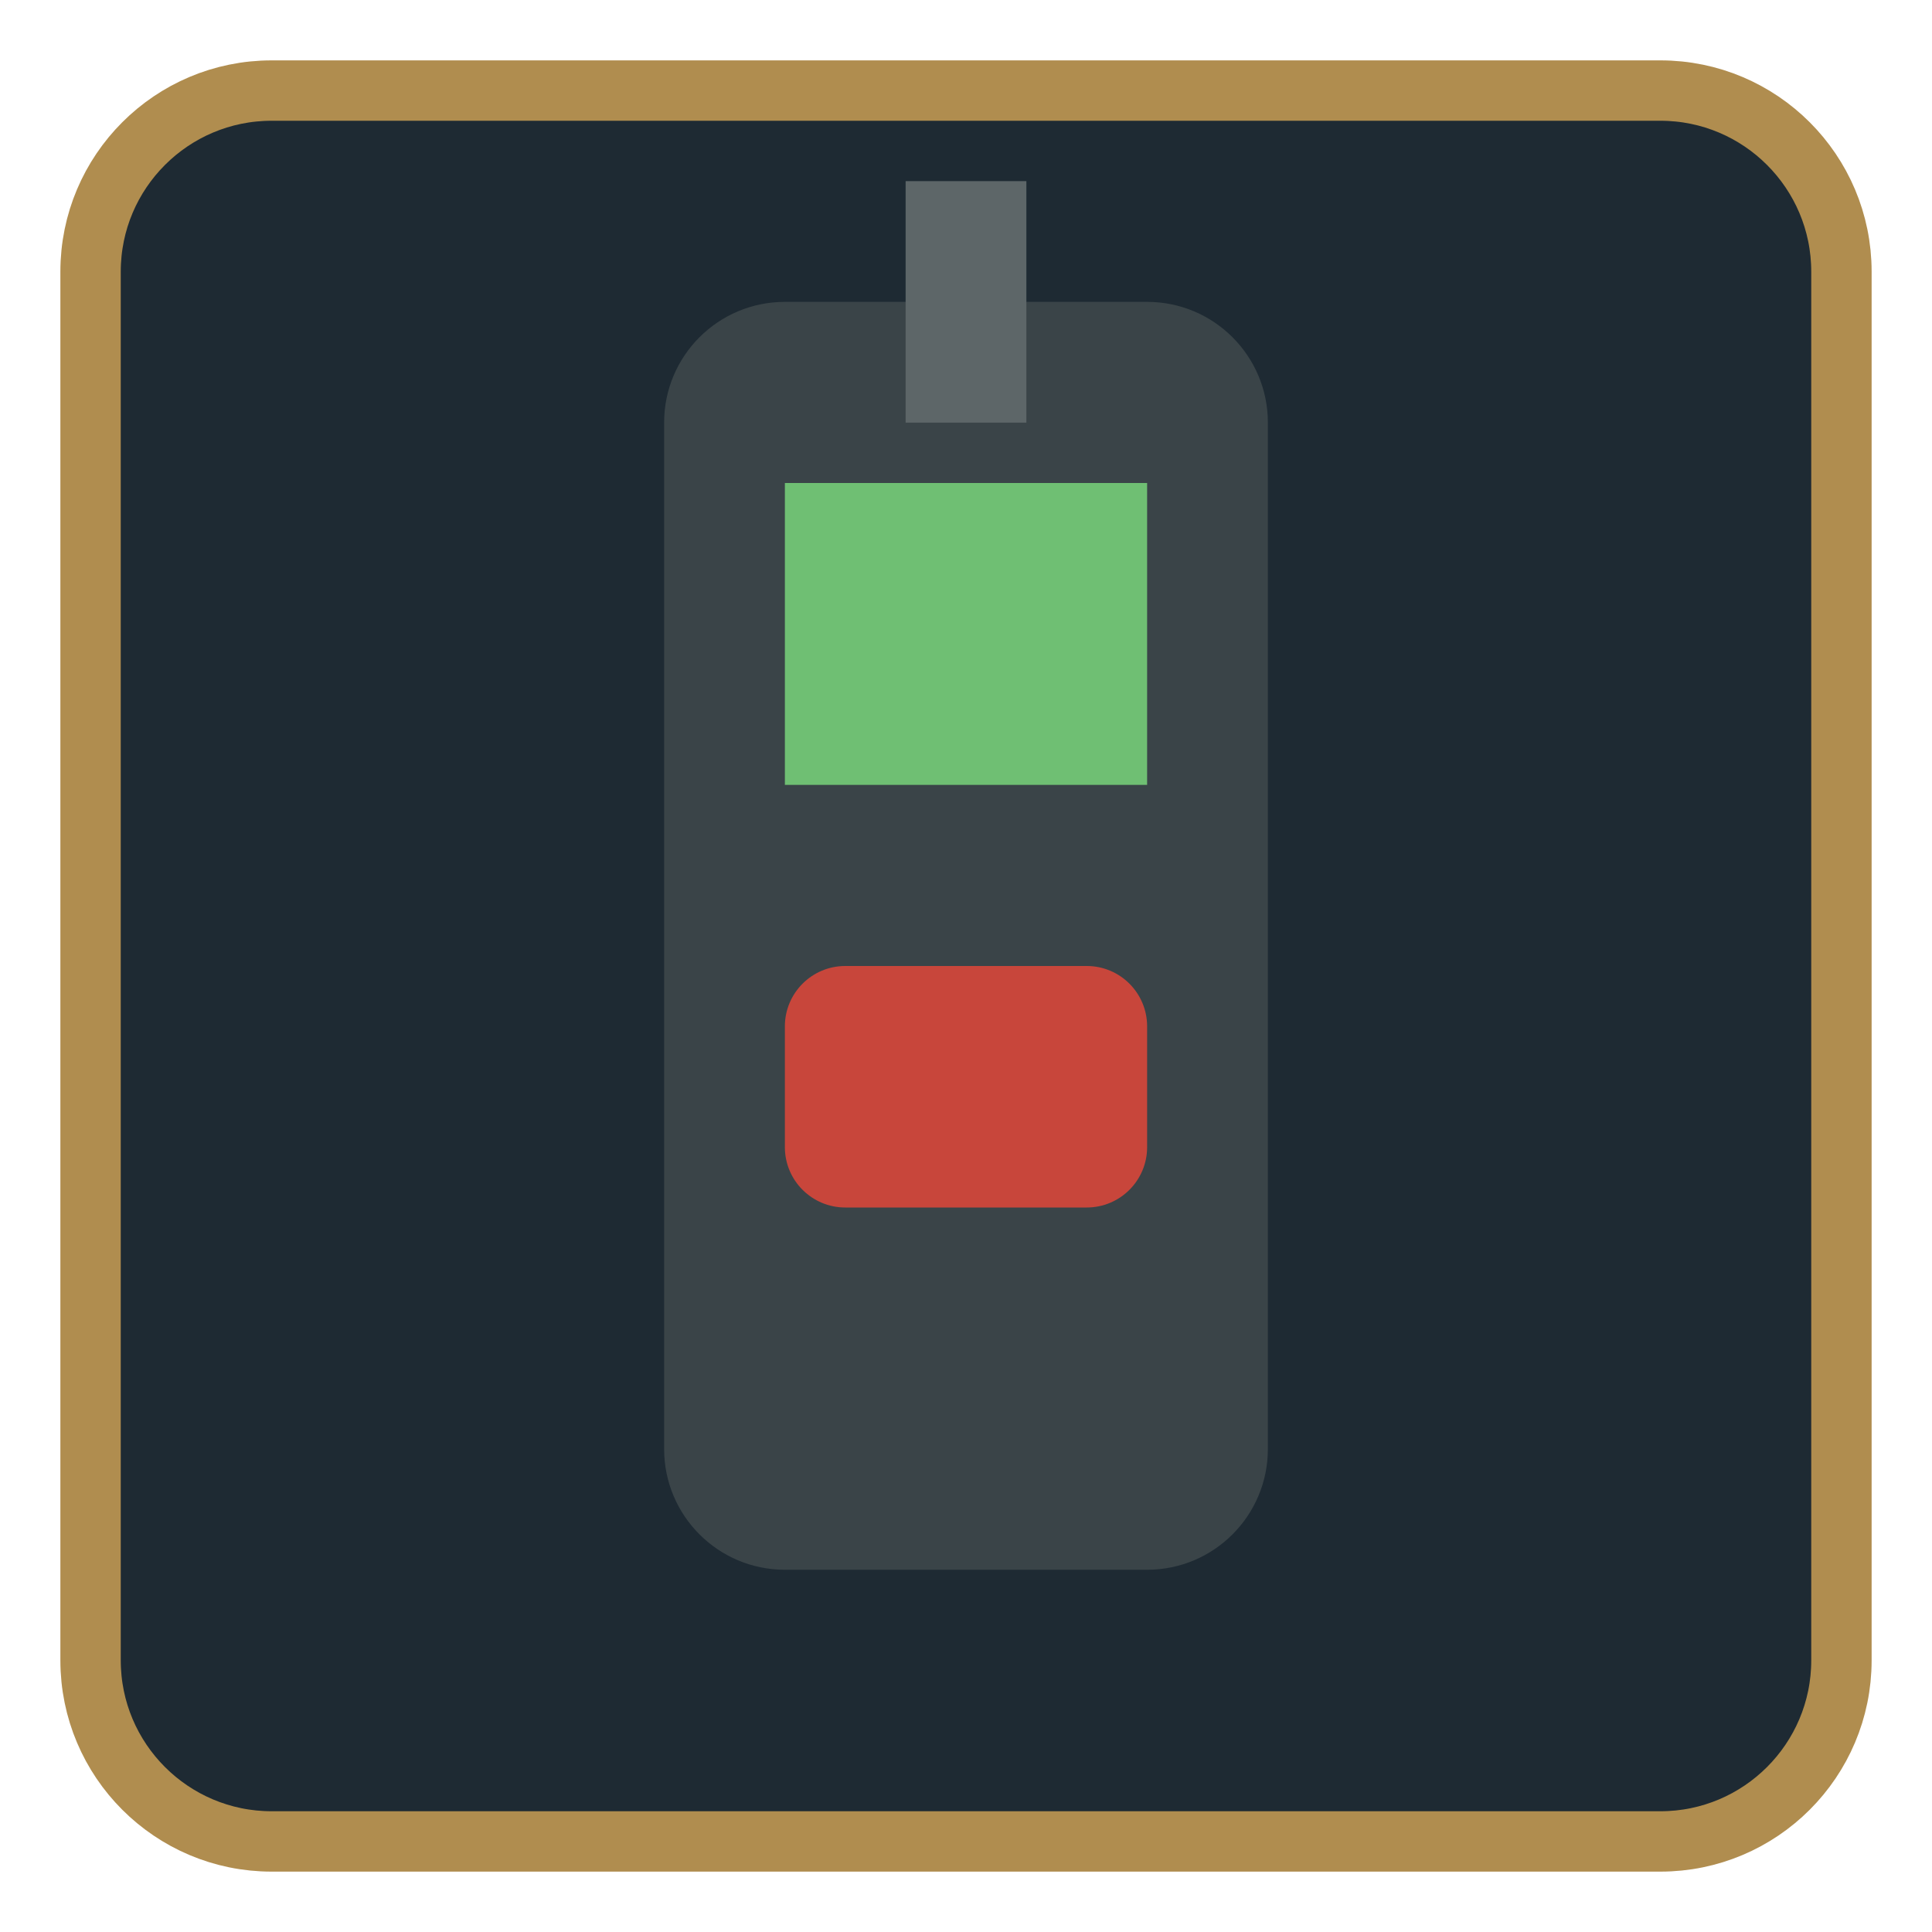
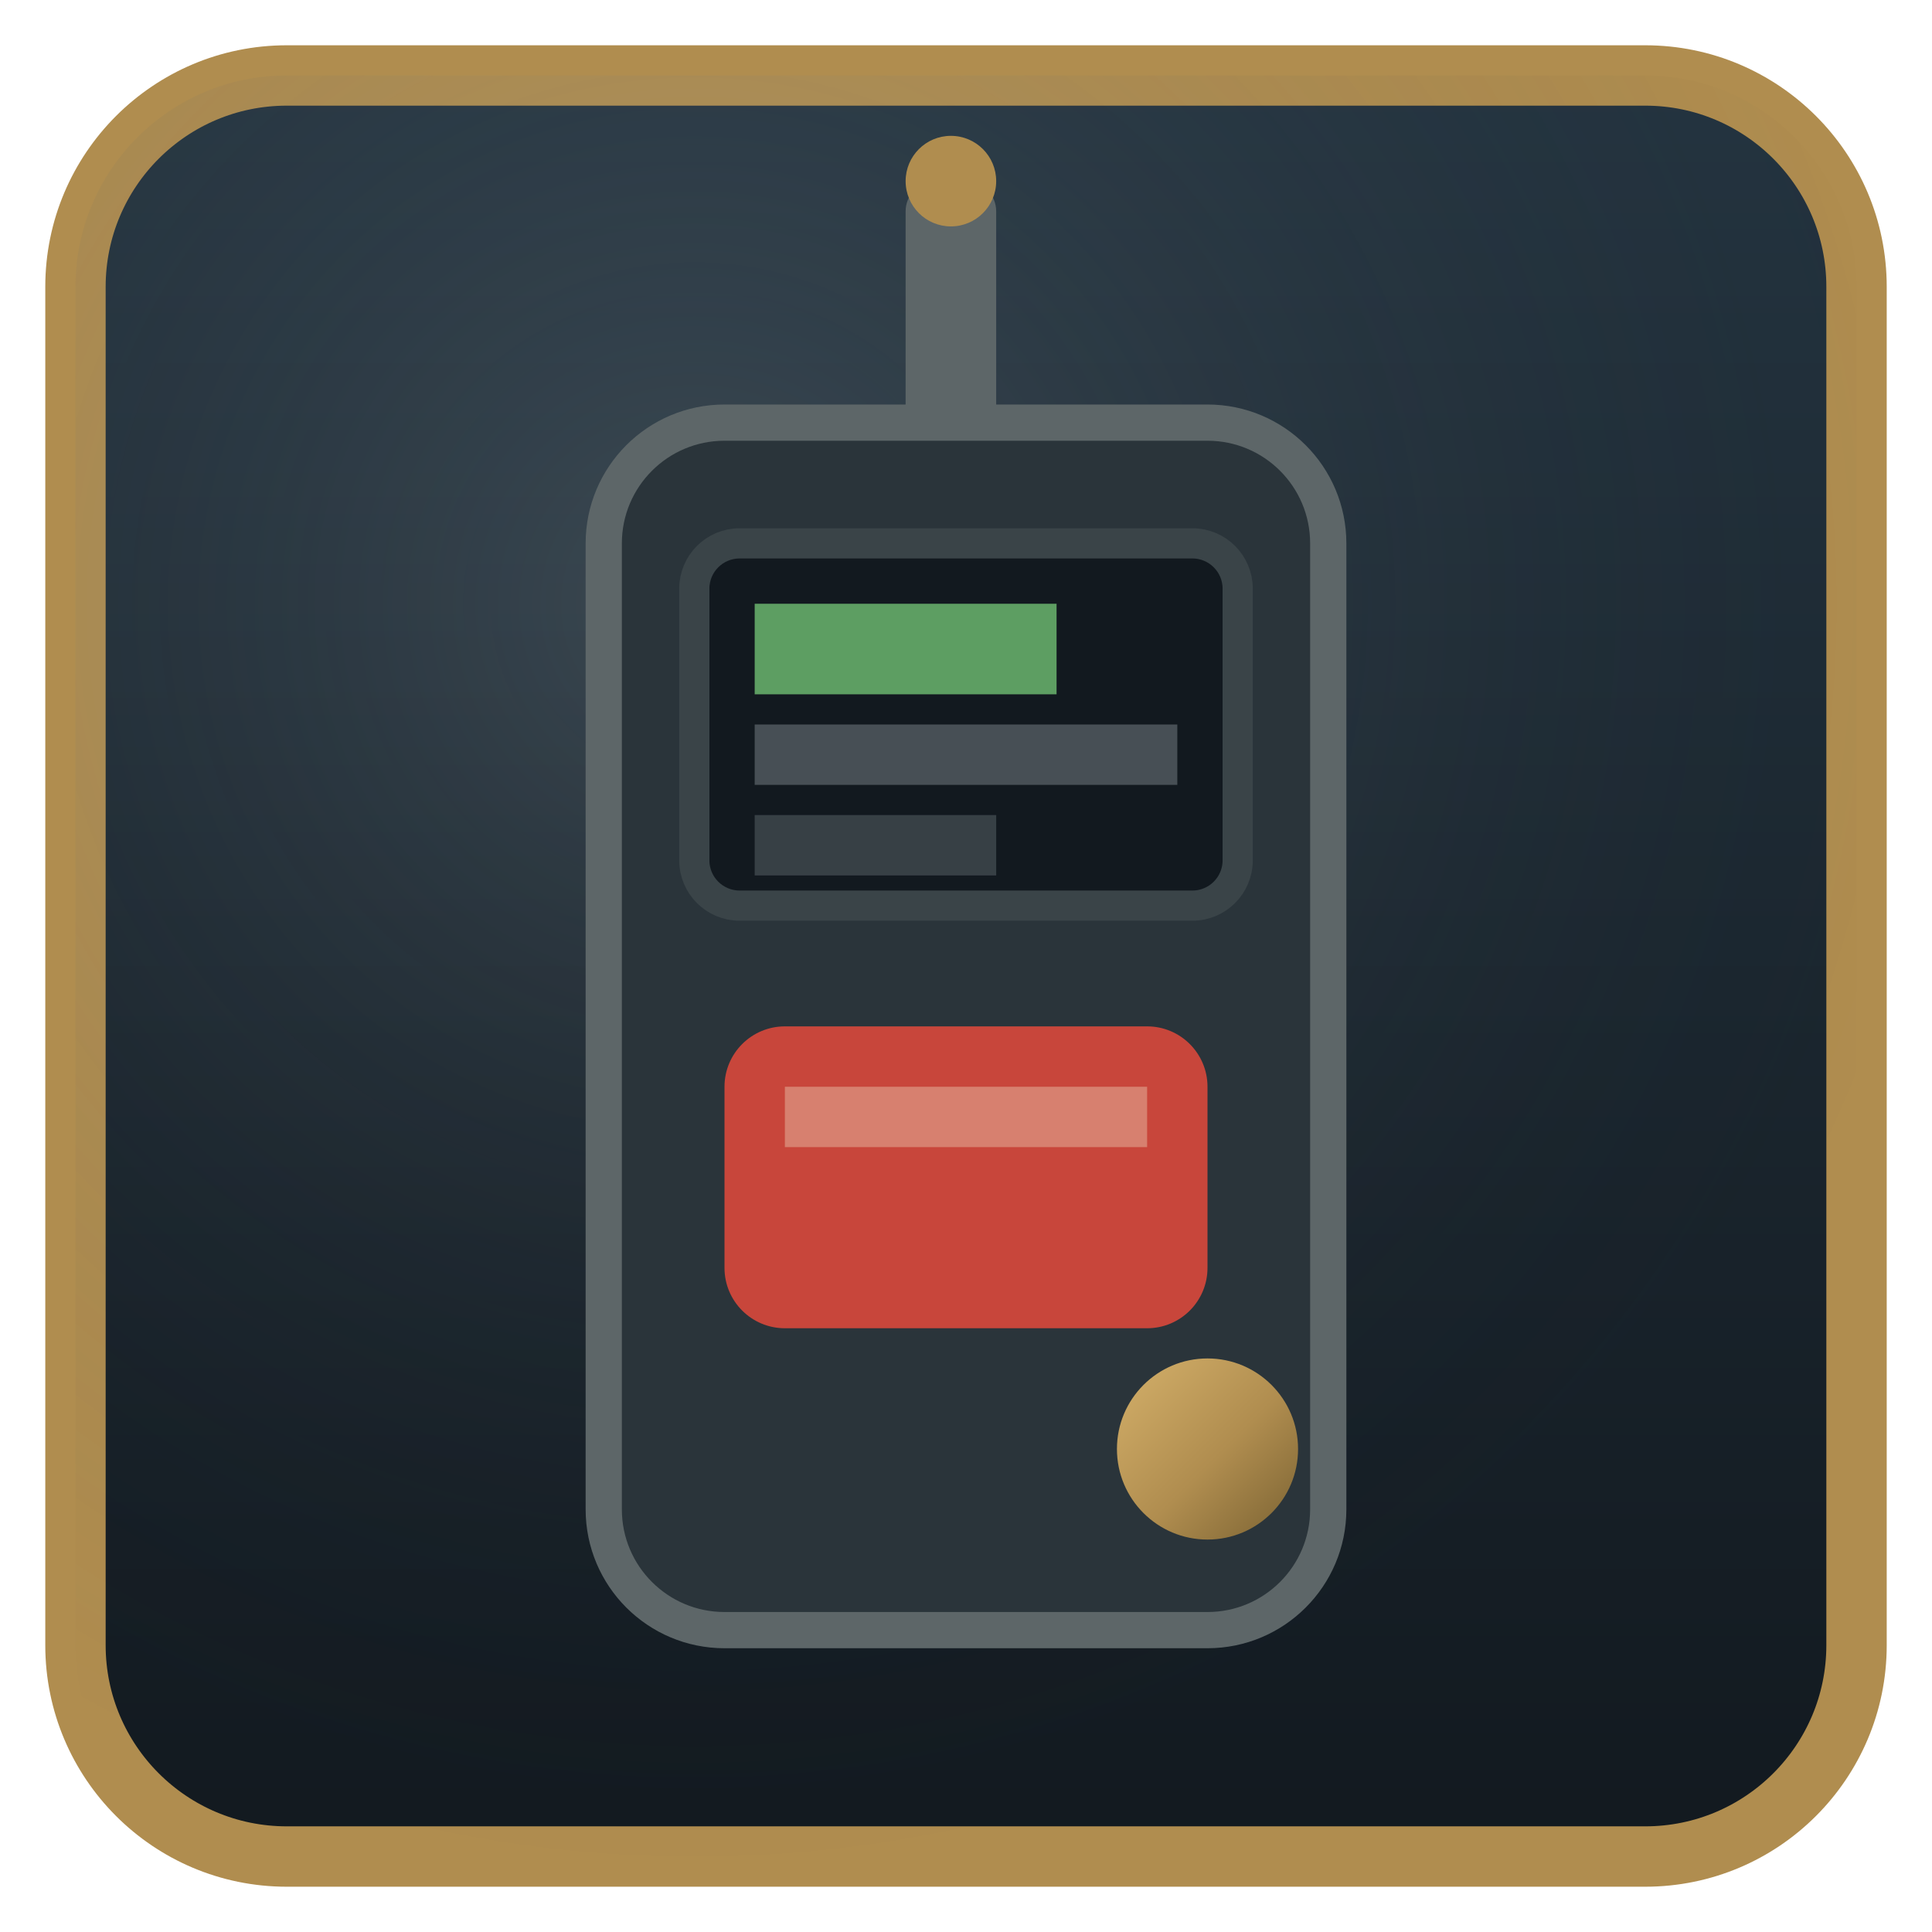
<svg xmlns="http://www.w3.org/2000/svg" viewBox="0 0 64 64">
-   <rect x="3" y="3" width="58" height="58" rx="6" fill="#1E2A33" stroke="#B08D4F" stroke-width="2" />
-   <rect x="22" y="10" width="20" height="42" rx="4" fill="#3a4448" />
-   <rect x="26" y="16" width="12" height="10" fill="#6FBF73" />
-   <rect x="26" y="32" width="12" height="8" rx="2" fill="#C8463B" />
-   <rect x="30" y="6" width="4" height="8" fill="#5D6668" />
+   <defs>
+     <linearGradient id="bg" x1="0" y1="0" x2="0" y2="1">
+       <stop offset="0%" stop-color="#243440" />
+       <stop offset="100%" stop-color="#12191F" />
+     </linearGradient>
+     <linearGradient id="brass" x1="0" y1="0" x2="1" y2="1">
+       <stop offset="0%" stop-color="#D4B06A" />
+       <stop offset="55%" stop-color="#B08D4F" />
+       <stop offset="100%" stop-color="#7A6232" />
+     </linearGradient>
+     <radialGradient id="glow" cx="35%" cy="30%" r="70%">
+       <stop offset="0%" stop-color="#BFCAD0" stop-opacity="0.18" />
+       <stop offset="100%" stop-color="#12191F" stop-opacity="0" />
+     </radialGradient>
+   </defs>
+   <rect x="2.5" y="2.5" width="59" height="59" rx="7" fill="url(#bg)" stroke="#B08D4F" stroke-width="2" />
+   <rect x="2.5" y="2.5" width="59" height="59" rx="7" fill="url(#glow)" />
+   <rect x="30" y="6" width="3" height="10" rx="1" fill="#5D6668" />
+   <circle cx="31.5" cy="6" r="1.5" fill="#B08D4F" />
+   <rect x="20" y="14" width="24" height="40" rx="4" fill="#2a343a" stroke="#5D6668" stroke-width="1.2" />
+   <rect x="23" y="18" width="18" height="12" rx="1.5" fill="#12191F" stroke="#3a4448" />
+   <rect x="25" y="20" width="10" height="3" fill="#6FBF73" opacity="0.8" />
+   <rect x="25" y="24" width="14" height="2" fill="#A9B4B9" opacity="0.35" />
+   <rect x="25" y="27" width="8" height="2" fill="#A9B4B9" opacity="0.25" />
+   <rect x="24" y="34" width="16" height="10" rx="2" fill="#C8463B" />
+   <rect x="26" y="36" width="12" height="2" fill="#F4EBD0" opacity="0.35" />
+   <circle cx="40" cy="48" r="3" fill="url(#brass)" />
</svg>
